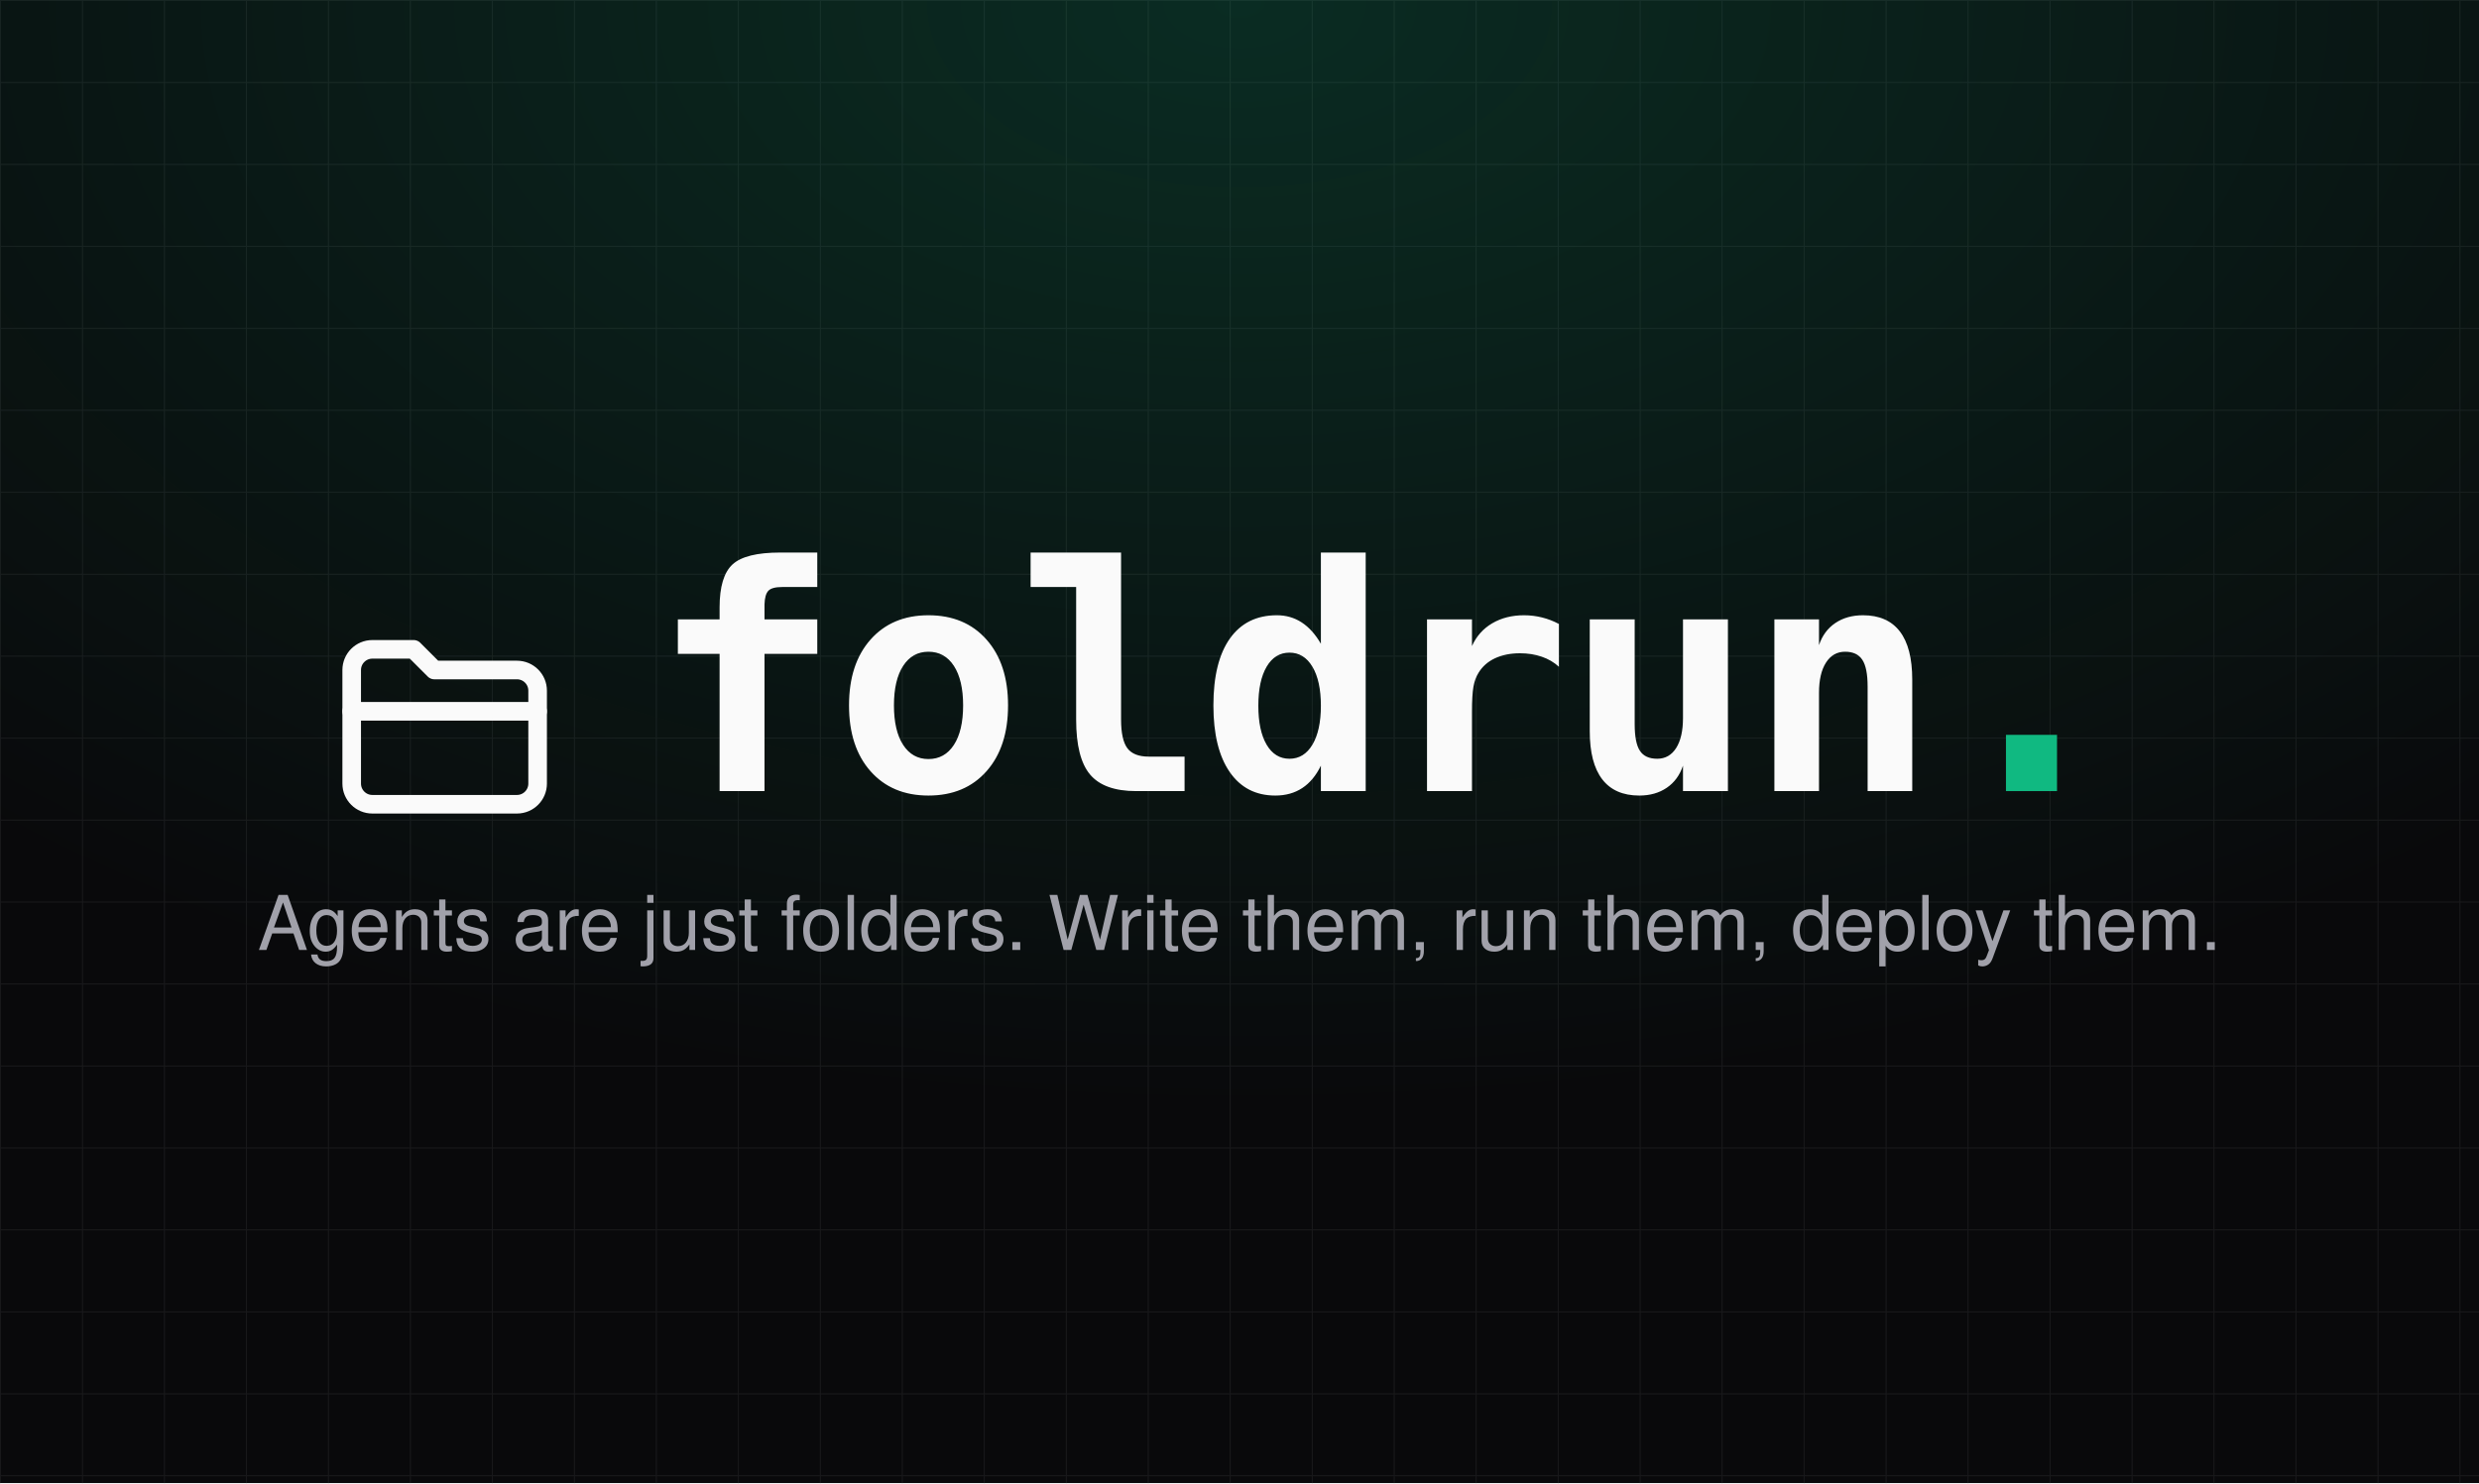
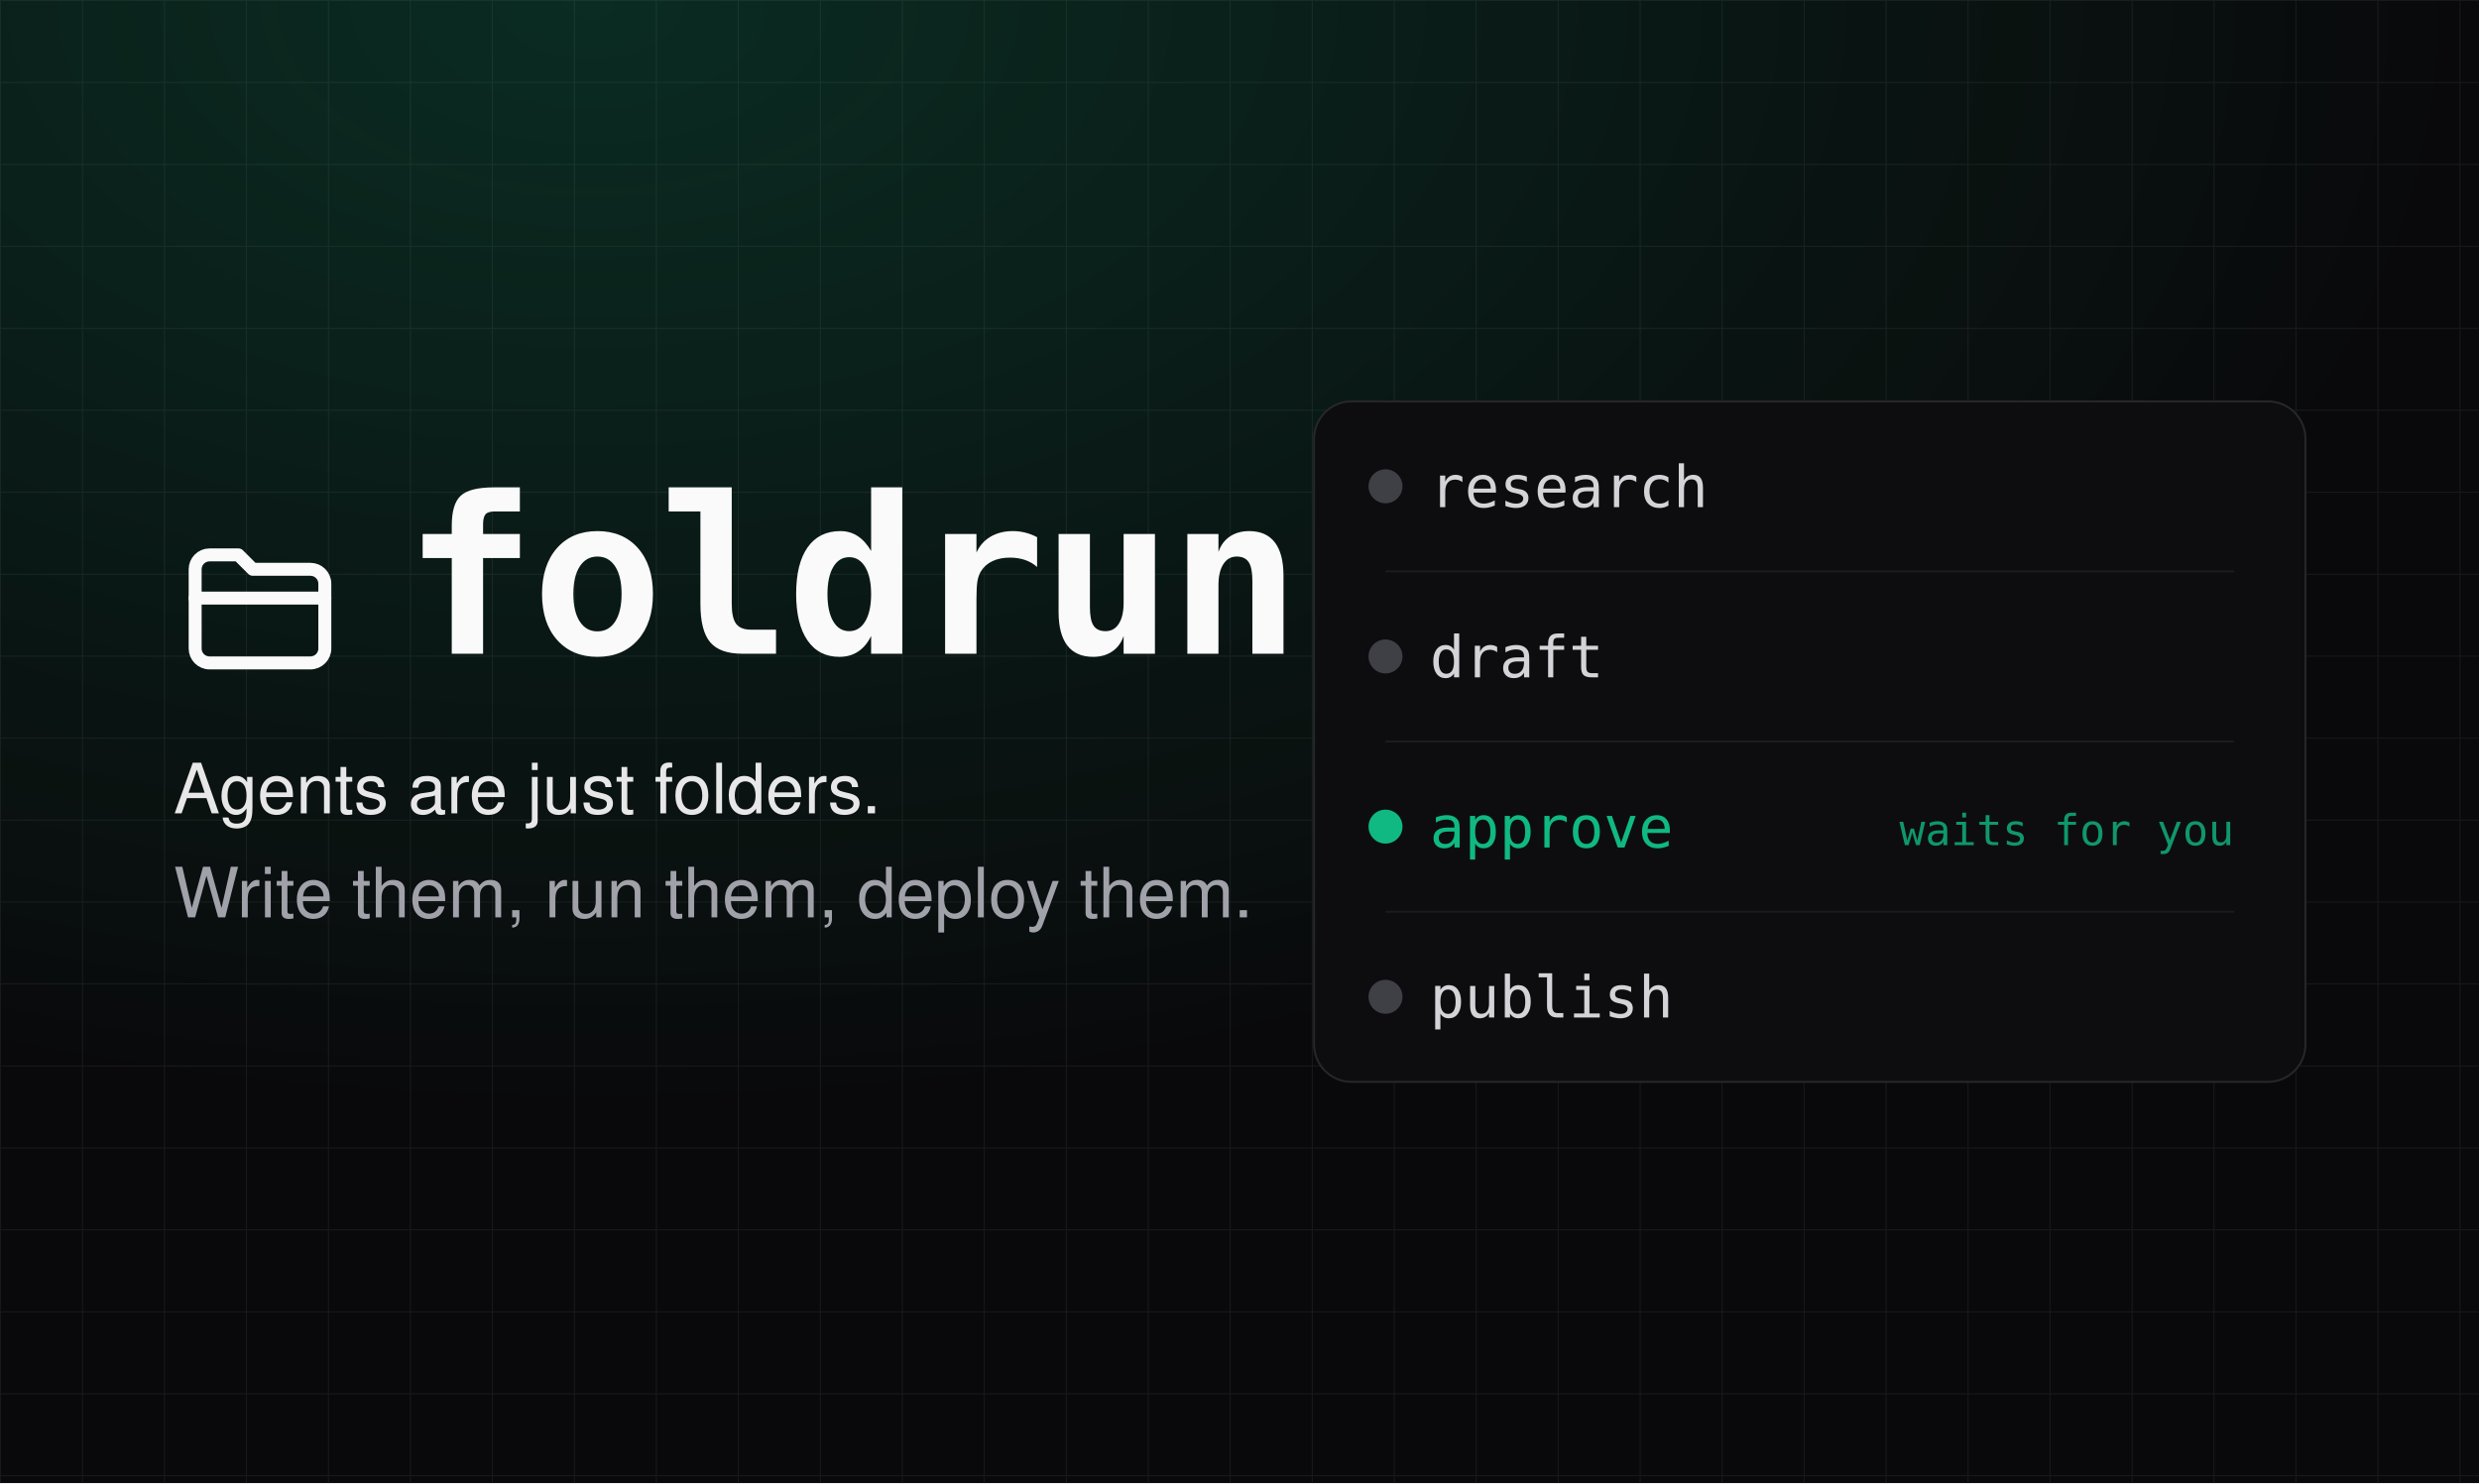
<svg xmlns="http://www.w3.org/2000/svg" width="1270" height="760" viewBox="0 0 1270 760">
  <defs>
    <pattern id="grid" width="42" height="42" patternUnits="userSpaceOnUse">
      <path d="M42 0H0v42" fill="none" stroke="#18181b" stroke-width="1" />
    </pattern>
-     <radialGradient id="glow" cx="50%" cy="0%" r="75%">
+     <radialGradient id="glow" cx="24%" cy="0%" r="75%">
      <stop offset="0%" stop-color="#10b981" stop-opacity="0.20" />
      <stop offset="100%" stop-color="#10b981" stop-opacity="0" />
    </radialGradient>
  </defs>
  <rect width="1270" height="760" fill="#09090b" />
  <rect width="1270" height="760" fill="url(#grid)" />
  <rect width="1270" height="760" fill="url(#glow)" />
-   <g transform="translate(164.3 306.3) scale(5.2917)" fill="none" stroke="#fafafa" stroke-width="1.8" stroke-linecap="round" stroke-linejoin="round">
+   <g transform="translate(88.9 265.9) scale(3.6909)" fill="none" stroke="#fafafa" stroke-width="1.8" stroke-linecap="round" stroke-linejoin="round">
    <path d="M3 7a2 2 0 0 1 2-2h4l2 2h8a2 2 0 0 1 2 2v9a2 2 0 0 1-2 2H5a2 2 0 0 1-2-2Z" />
    <path d="M3 11h18" />
  </g>
-   <text x="333.6" y="405.4" font-family="ui-monospace, SFMono-Regular, Menlo, monospace" font-size="160.9" font-weight="600" letter-spacing="-3.22" fill="#fafafa">foldrun<tspan fill="#10b981">.</tspan>
+   <text x="207.0" y="335.0" font-family="ui-monospace, SFMono-Regular, Menlo, monospace" font-size="112.2" font-weight="600" letter-spacing="-2.24" fill="#fafafa">foldrun<tspan fill="#10b981">.</tspan>
  </text>
-   <text x="635" y="486.8" text-anchor="middle" font-family="-apple-system, BlinkMacSystemFont, Helvetica, Arial, sans-serif" font-size="38.7" fill="#a1a1aa">Agents are just folders. Write them, run them, deploy them.</text>
+   <text x="88.9" y="416.8" font-family="-apple-system, BlinkMacSystemFont, Helvetica, Arial, sans-serif" font-size="35.6" fill="#fafafa" opacity="0.92">Agents are just folders.</text>
+   <text x="88.9" y="470.1" font-family="-apple-system, BlinkMacSystemFont, Helvetica, Arial, sans-serif" font-size="35.6" fill="#a1a1aa">Write them, run them, deploy them.</text>
+   <g>
+     <rect x="673.2" y="205.7" width="507.9" height="348.7" rx="19.2" fill="#0d0d10" stroke="#27272a" stroke-width="1.0" />
+     <g>
+       <circle cx="709.8" cy="249.2" r="8.7" fill="#3f3f46" />
+       <text x="732.5" y="259.9" font-family="ui-monospace, SFMono-Regular, Menlo, monospace" font-size="29.6" fill="#d4d4d8">research</text>
+     </g>
+     <g>
+       <line x1="709.8" y1="292.8" x2="1144.5" y2="292.8" stroke="#1c1c20" stroke-width="1" />
+       <circle cx="709.8" cy="336.4" r="8.7" fill="#3f3f46" />
+       <text x="732.5" y="347.1" font-family="ui-monospace, SFMono-Regular, Menlo, monospace" font-size="29.6" fill="#d4d4d8">draft</text>
+     </g>
+     <g>
+       <line x1="709.8" y1="380.0" x2="1144.5" y2="380.0" stroke="#1c1c20" stroke-width="1" />
+       <circle cx="709.8" cy="423.6" r="8.7" fill="#10b981" />
+       <text x="732.5" y="434.3" font-family="ui-monospace, SFMono-Regular, Menlo, monospace" font-size="29.6" fill="#10b981">approve</text>
+       <text x="1144.5" y="433.1" text-anchor="end" font-family="ui-monospace, SFMono-Regular, Menlo, monospace" font-size="21.9" fill="#10b981" opacity="0.8">waits for you</text>
+     </g>
+     <g>
+       <line x1="709.8" y1="467.2" x2="1144.5" y2="467.2" stroke="#1c1c20" stroke-width="1" />
+       <circle cx="709.8" cy="510.8" r="8.7" fill="#3f3f46" />
+       <text x="732.5" y="521.4" font-family="ui-monospace, SFMono-Regular, Menlo, monospace" font-size="29.6" fill="#d4d4d8">publish</text>
+     </g>
+   </g>
</svg>
